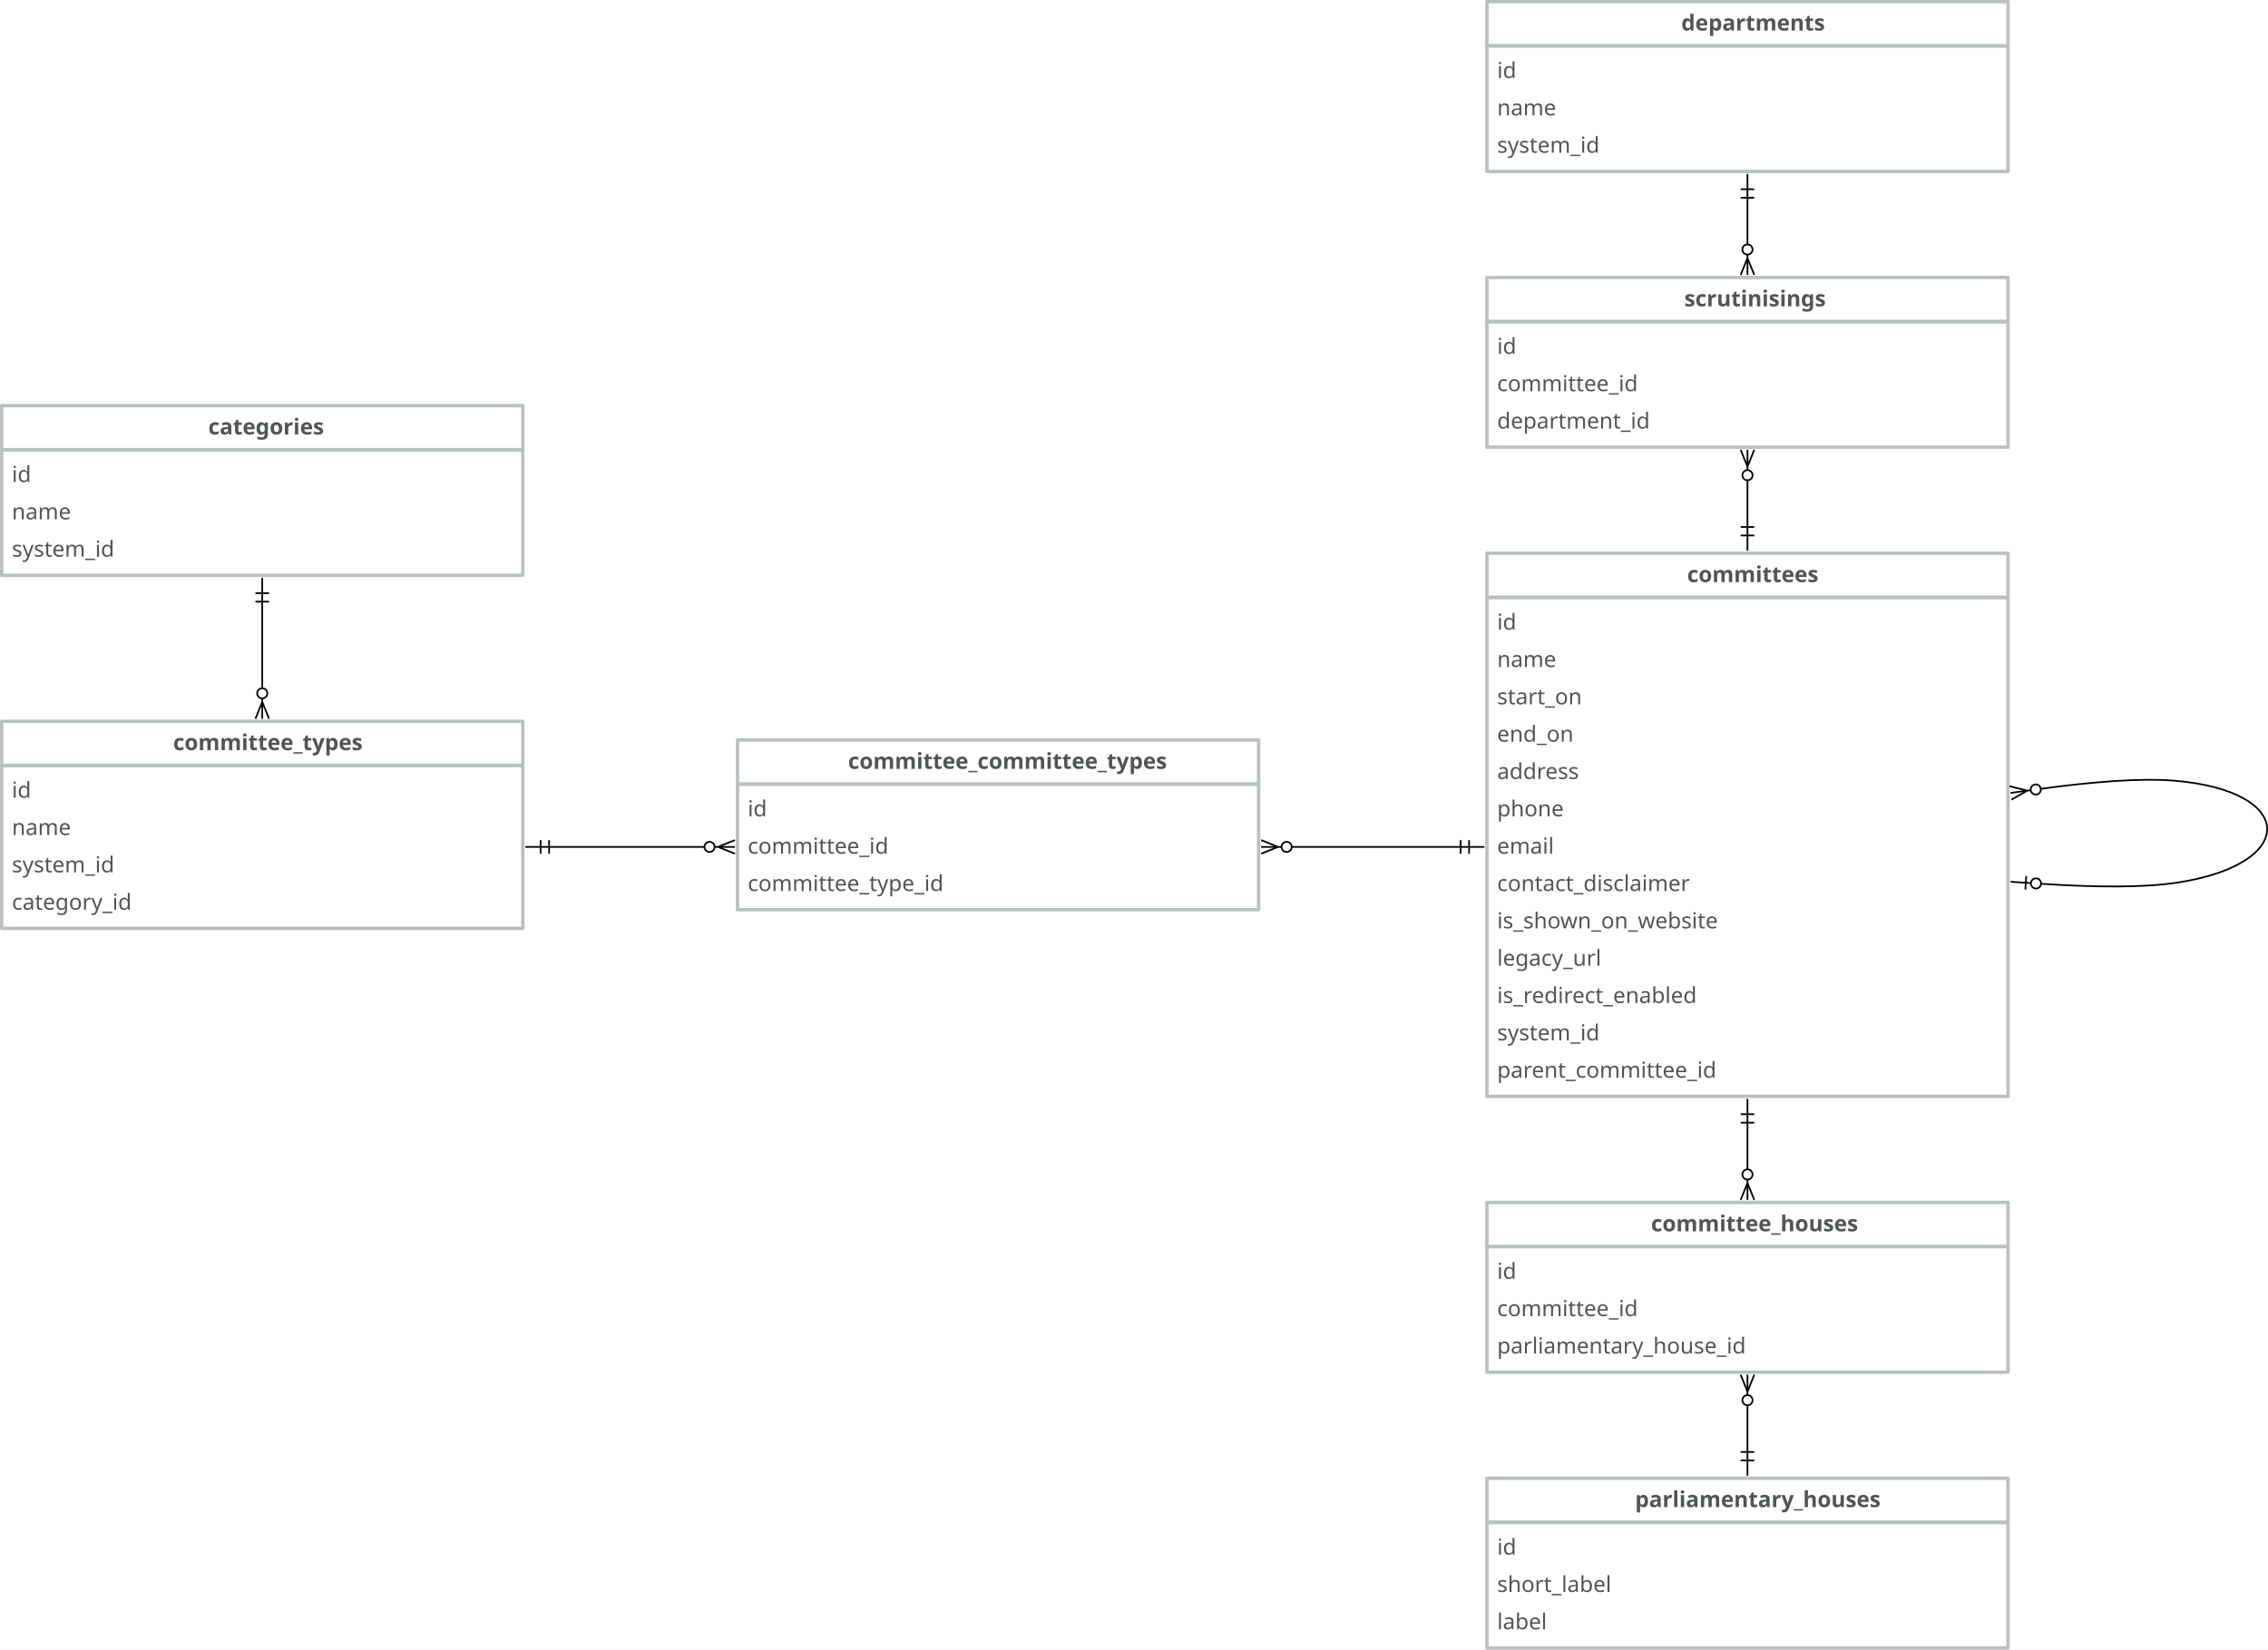
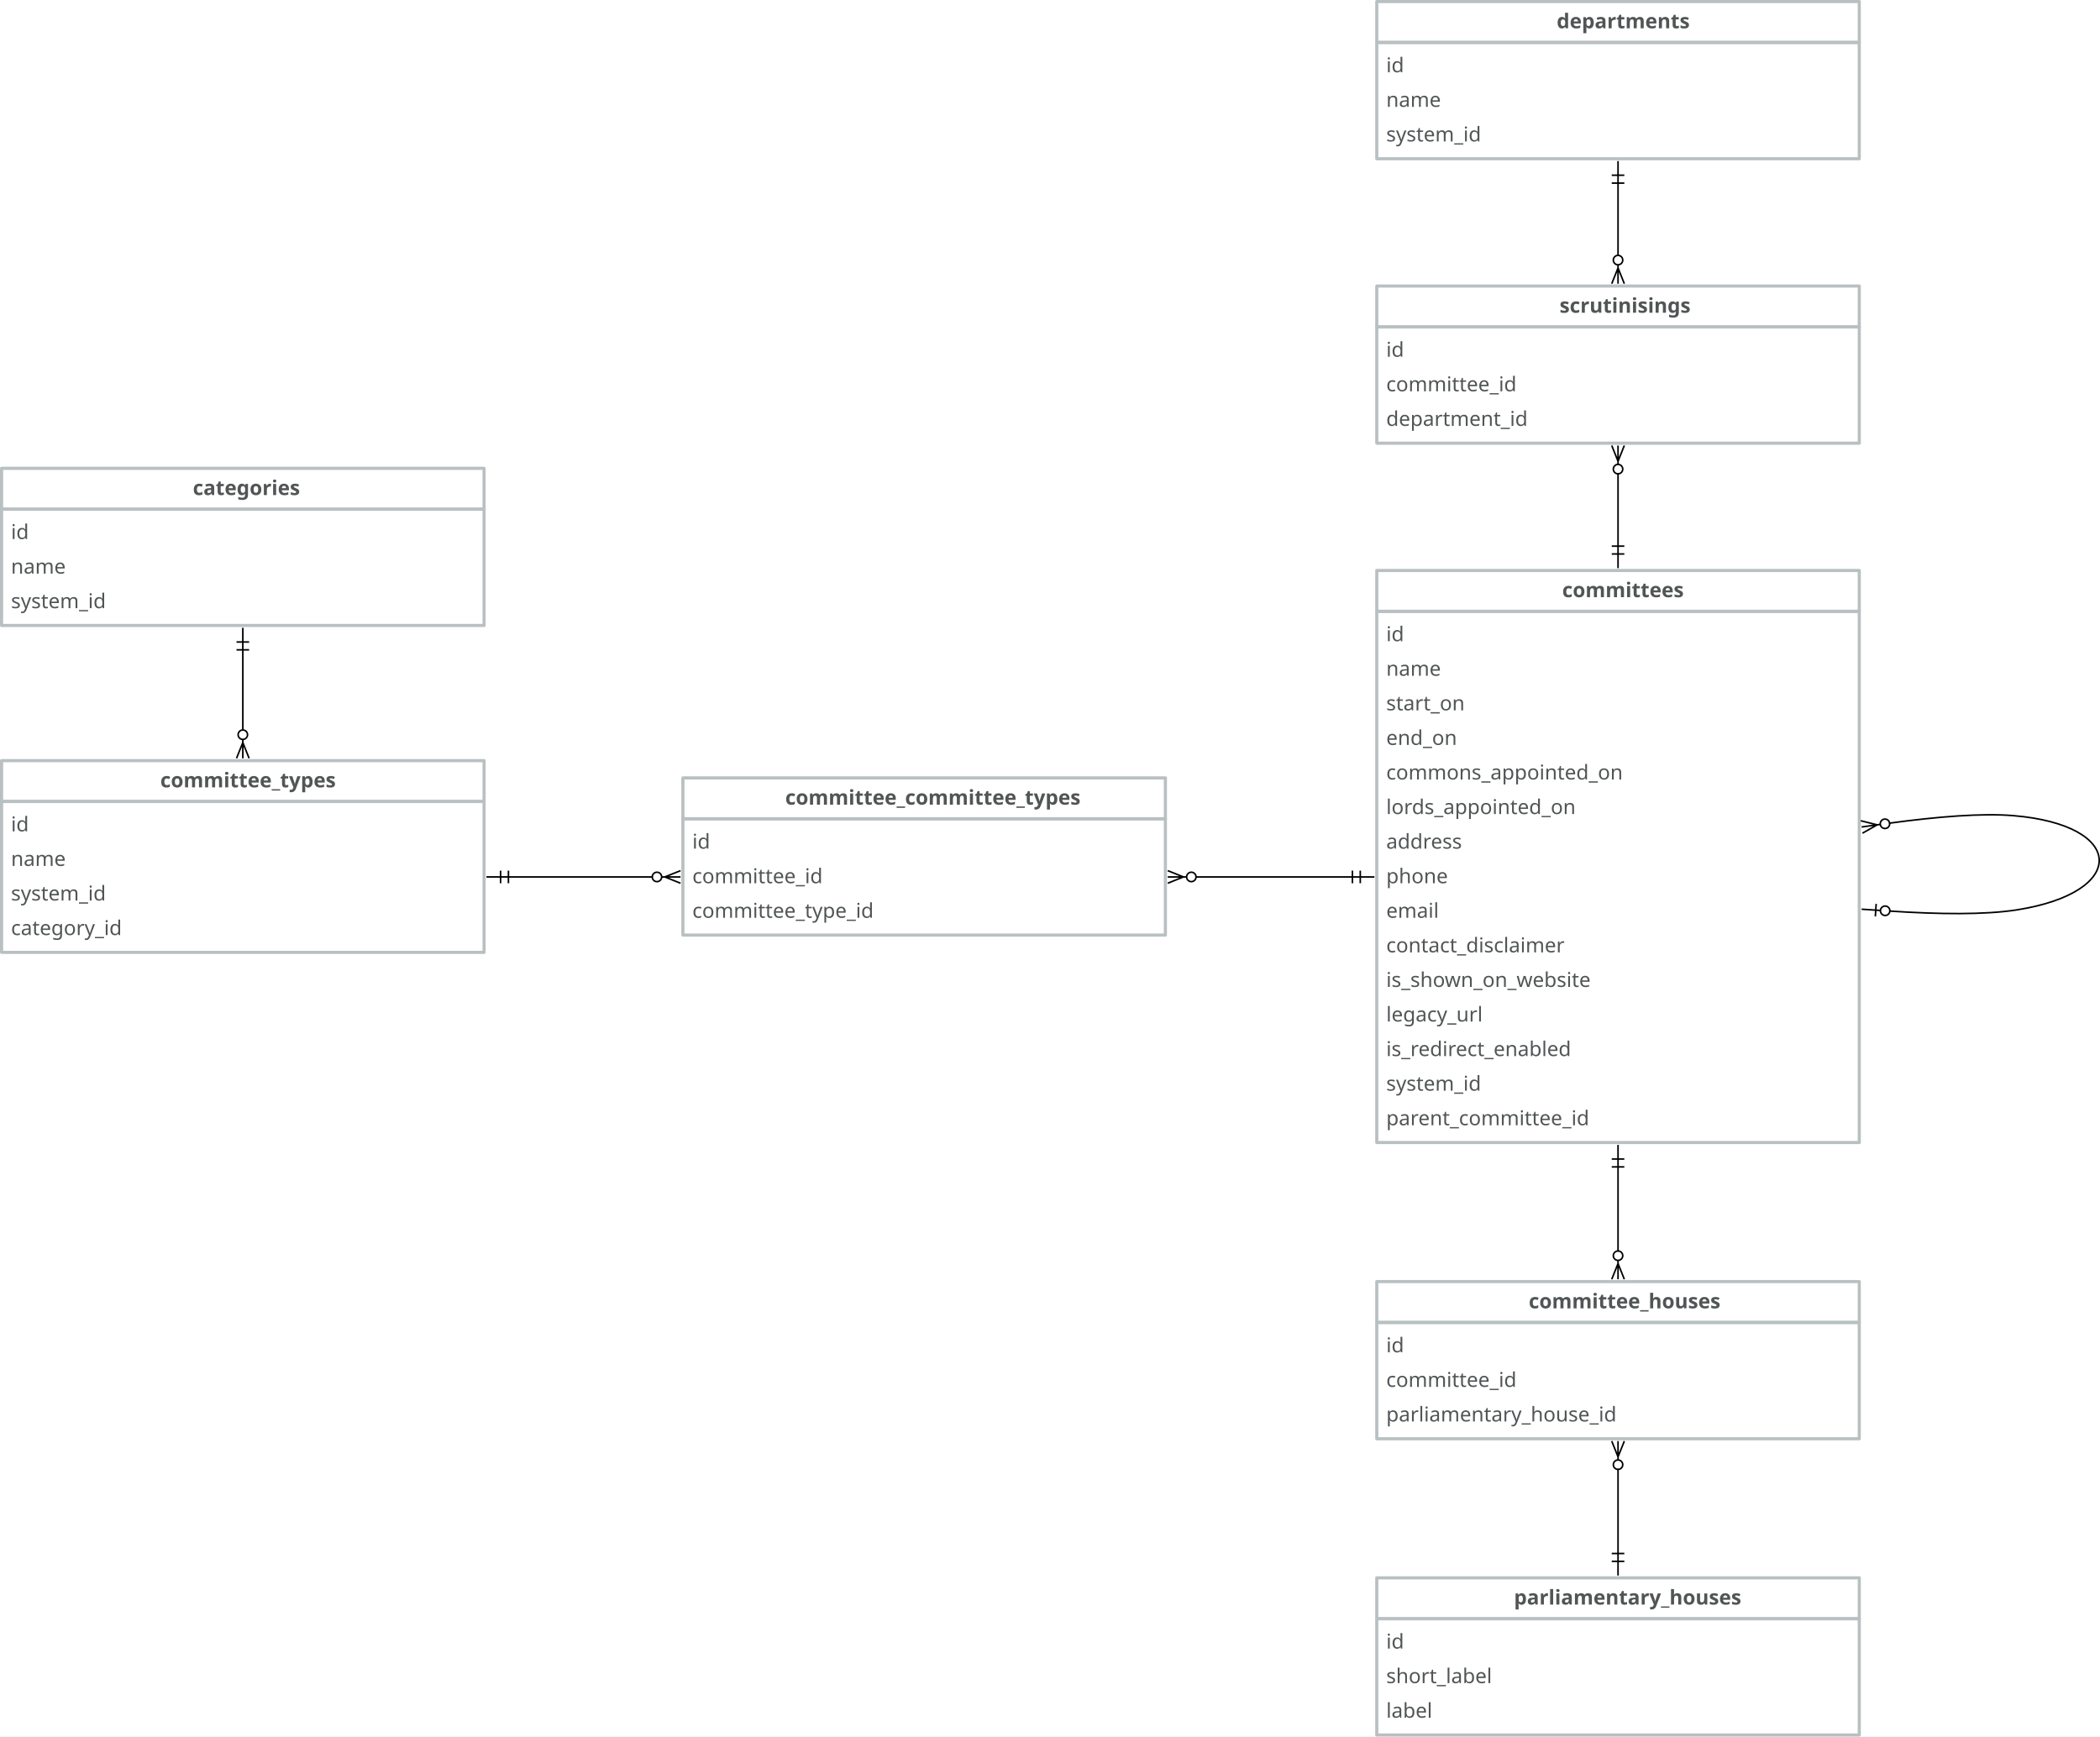
- <svg xmlns="http://www.w3.org/2000/svg" version="1.1" viewBox="36 -133 1336.159 972" width="1336.159" height="972">
+ <svg xmlns="http://www.w3.org/2000/svg" version="1.1" viewBox="36 -192 1336.159 1105" width="1336.159" height="1105">
  <defs>
    <marker orient="auto" overflow="visible" markerUnits="strokeWidth" id="CrowBall_Marker" stroke-linejoin="miter" stroke-miterlimit="10" viewBox="-1 -5 20 10" markerWidth="20" markerHeight="10" color="black">
      <g>
        <path d="M 18 0 L 6 0 M 18 4 L 8 0 L 18 -4 M .879 2.121 C -.293 .95 -.293 -.95 .879 -2.121 C 2.05 -3.293 3.95 -3.293 5.121 -2.121 C 6.293 -.95 6.293 .95 5.121 2.121 C 3.95 3.293 2.05 3.293 .879 2.121" fill="none" stroke="currentColor" stroke-width="1" />
      </g>
    </marker>
    <marker orient="auto" overflow="visible" markerUnits="strokeWidth" id="DoubleBar_Marker" stroke-linejoin="miter" stroke-miterlimit="10" viewBox="-15 -5 16 10" markerWidth="16" markerHeight="10" color="black">
      <g>
        <path d="M -14 0 L 0 0 M -5 -4 L -5 4 M 0 -4 L 0 4" fill="none" stroke="currentColor" stroke-width="1" />
      </g>
    </marker>
    <marker orient="auto" overflow="visible" markerUnits="strokeWidth" id="BarBall_Marker" stroke-linejoin="miter" stroke-miterlimit="10" viewBox="-19 -5 20 10" markerWidth="20" markerHeight="10" color="black">
      <g>
        <path d="M -18 0 L -6 0 M -9 -4 L -9 4 M -.879 -2.121 C .293 -.95 .293 .95 -.879 2.121 C -2.05 3.293 -3.95 3.293 -5.121 2.121 C -6.293 .95 -6.293 -.95 -5.121 -2.121 C -3.95 -3.293 -2.05 -3.293 -.879 -2.121" fill="none" stroke="currentColor" stroke-width="1" />
      </g>
    </marker>
  </defs>
  <g id="Canvas_1" stroke-opacity="1" fill="none" stroke-dasharray="none" fill-opacity="1" stroke="none">
-     <rect fill="white" x="36" y="-133" width="1336.159" height="972" />
+     <rect fill="white" x="36" y="-192" width="1336.159" height="1105" />
    <g id="Canvas_1_Layer_1">
      <g id="Group_2">
        <g id="Graphic_4">
          <rect x="37" y="132" width="307" height="74" stroke="#b9c0c1" stroke-linecap="round" stroke-linejoin="round" stroke-width="2" />
          <text transform="translate(43 138)" fill="#515556">
            <tspan font-family="Avenir" font-size="13" fill="#515556" x="0" y="13">id</tspan>
            <tspan font-family="Avenir" font-size="13" fill="#515556" x="0" y="35">name</tspan>
            <tspan font-family="Avenir" font-size="13" fill="#515556" x="0" y="57">system_id</tspan>
          </text>
        </g>
        <g id="Graphic_3">
          <rect x="37" y="106" width="307" height="26" stroke="#b9c0c1" stroke-linecap="round" stroke-linejoin="round" stroke-width="2" />
          <text transform="translate(43 110)" fill="#515556">
            <tspan font-family="Avenir" font-weight="bold" font-size="13" fill="#515556" x="115.722" y="13">categories</tspan>
          </text>
        </g>
      </g>
      <g id="Group_5">
        <g id="Graphic_7">
          <rect x="37" y="318" width="307" height="96" stroke="#b9c0c1" stroke-linecap="round" stroke-linejoin="round" stroke-width="2" />
          <text transform="translate(43 324)" fill="#515556">
            <tspan font-family="Avenir" font-size="13" fill="#515556" x="0" y="13">id</tspan>
            <tspan font-family="Avenir" font-size="13" fill="#515556" x="0" y="35">name</tspan>
            <tspan font-family="Avenir" font-size="13" fill="#515556" x="0" y="57">system_id</tspan>
            <tspan font-family="Avenir" font-size="13" fill="#515556" x="0" y="79">category_id</tspan>
          </text>
        </g>
        <g id="Graphic_6">
          <rect x="37" y="292" width="307" height="26" stroke="#b9c0c1" stroke-linecap="round" stroke-linejoin="round" stroke-width="2" />
          <text transform="translate(43 296)" fill="#515556">
            <tspan font-family="Avenir" font-weight="bold" font-size="13" fill="#515556" x="95.013" y="13">committee_types</tspan>
          </text>
        </g>
      </g>
      <g id="Line_8">
        <line x1="190.5" y1="221.5" x2="190.5" y2="272.5" marker-end="url(#CrowBall_Marker)" marker-start="url(#DoubleBar_Marker)" stroke="black" stroke-linecap="round" stroke-linejoin="round" stroke-width="1" />
      </g>
      <g id="Group_9">
        <g id="Graphic_11">
          <rect x="470.5" y="329" width="307" height="74" stroke="#b9c0c1" stroke-linecap="round" stroke-linejoin="round" stroke-width="2" />
          <text transform="translate(476.5 335)" fill="#515556">
            <tspan font-family="Avenir" font-size="13" fill="#515556" x="0" y="13">id</tspan>
            <tspan font-family="Avenir" font-size="13" fill="#515556" x="0" y="35">committee_id</tspan>
            <tspan font-family="Avenir" font-size="13" fill="#515556" x="0" y="57">committee_type_id</tspan>
          </text>
        </g>
        <g id="Graphic_10">
          <rect x="470.5" y="303" width="307" height="26" stroke="#b9c0c1" stroke-linecap="round" stroke-linejoin="round" stroke-width="2" />
          <text transform="translate(476.5 307)" fill="#515556">
            <tspan font-family="Avenir" font-weight="bold" font-size="13" fill="#515556" x="59.139" y="13">committee_committee_types</tspan>
          </text>
        </g>
      </g>
      <g id="Line_12">
        <line x1="359.5" y1="366" x2="451" y2="366" marker-end="url(#CrowBall_Marker)" marker-start="url(#DoubleBar_Marker)" stroke="black" stroke-linecap="round" stroke-linejoin="round" stroke-width="1" />
      </g>
      <g id="Group_13">
        <g id="Graphic_15">
-           <rect x="912" y="219" width="307" height="294" stroke="#b9c0c1" stroke-linecap="round" stroke-linejoin="round" stroke-width="2" />
-           <text transform="translate(918 225)" fill="#515556">
+           <rect x="912" y="197" width="307" height="338" stroke="#b9c0c1" stroke-linecap="round" stroke-linejoin="round" stroke-width="2" />
+           <text transform="translate(918 203)" fill="#515556">
            <tspan font-family="Avenir" font-size="13" fill="#515556" x="0" y="13">id</tspan>
            <tspan font-family="Avenir" font-size="13" fill="#515556" x="0" y="35">name</tspan>
            <tspan font-family="Avenir" font-size="13" fill="#515556" x="0" y="57">start_on</tspan>
            <tspan font-family="Avenir" font-size="13" fill="#515556" x="0" y="79">end_on</tspan>
-             <tspan font-family="Avenir" font-size="13" fill="#515556" x="0" y="101">address</tspan>
-             <tspan font-family="Avenir" font-size="13" fill="#515556" x="0" y="123">phone</tspan>
-             <tspan font-family="Avenir" font-size="13" fill="#515556" x="0" y="145">email</tspan>
-             <tspan font-family="Avenir" font-size="13" fill="#515556" x="0" y="167">contact_disclaimer</tspan>
-             <tspan font-family="Avenir" font-size="13" fill="#515556" x="0" y="189">is_shown_on_website</tspan>
-             <tspan font-family="Avenir" font-size="13" fill="#515556" x="0" y="211">legacy_url</tspan>
-             <tspan font-family="Avenir" font-size="13" fill="#515556" x="0" y="233">is_redirect_enabled</tspan>
-             <tspan font-family="Avenir" font-size="13" fill="#515556" x="0" y="255">system_id</tspan>
-             <tspan font-family="Avenir" font-size="13" fill="#515556" x="0" y="277">parent_committee_id</tspan>
+             <tspan font-family="Avenir" font-size="13" fill="#515556" x="0" y="101">commons_appointed_on</tspan>
+             <tspan font-family="Avenir" font-size="13" fill="#515556" x="0" y="123">lords_appointed_on</tspan>
+             <tspan font-family="Avenir" font-size="13" fill="#515556" x="0" y="145">address</tspan>
+             <tspan font-family="Avenir" font-size="13" fill="#515556" x="0" y="167">phone</tspan>
+             <tspan font-family="Avenir" font-size="13" fill="#515556" x="0" y="189">email</tspan>
+             <tspan font-family="Avenir" font-size="13" fill="#515556" x="0" y="211">contact_disclaimer</tspan>
+             <tspan font-family="Avenir" font-size="13" fill="#515556" x="0" y="233">is_shown_on_website</tspan>
+             <tspan font-family="Avenir" font-size="13" fill="#515556" x="0" y="255">legacy_url</tspan>
+             <tspan font-family="Avenir" font-size="13" fill="#515556" x="0" y="277">is_redirect_enabled</tspan>
+             <tspan font-family="Avenir" font-size="13" fill="#515556" x="0" y="299">system_id</tspan>
+             <tspan font-family="Avenir" font-size="13" fill="#515556" x="0" y="321">parent_committee_id</tspan>
          </text>
        </g>
        <g id="Graphic_14">
-           <rect x="912" y="193" width="307" height="26" stroke="#b9c0c1" stroke-linecap="round" stroke-linejoin="round" stroke-width="2" />
-           <text transform="translate(918 197)" fill="#515556">
+           <rect x="912" y="171" width="307" height="26" stroke="#b9c0c1" stroke-linecap="round" stroke-linejoin="round" stroke-width="2" />
+           <text transform="translate(918 175)" fill="#515556">
            <tspan font-family="Avenir" font-weight="bold" font-size="13" fill="#515556" x="111.99" y="13">committees</tspan>
          </text>
        </g>
      </g>
      <g id="Line_16">
        <line x1="896.5" y1="366" x2="797" y2="366" marker-end="url(#CrowBall_Marker)" marker-start="url(#DoubleBar_Marker)" stroke="black" stroke-linecap="round" stroke-linejoin="round" stroke-width="1" />
      </g>
      <g id="Line_17">
        <path d="M 1238.456 387.727 C 1269.764 389.802 1298.83 390.128 1319 387 C 1390.251 375.951 1388.818 332.949 1317 327 C 1297.043 325.347 1268.757 327.624 1238.311 331.775" marker-end="url(#CrowBall_Marker)" marker-start="url(#BarBall_Marker)" stroke="black" stroke-linecap="round" stroke-linejoin="round" stroke-width="1" />
      </g>
      <g id="Group_18">
        <g id="Graphic_20">
-           <rect x="912" y="56.5" width="307" height="74" stroke="#b9c0c1" stroke-linecap="round" stroke-linejoin="round" stroke-width="2" />
-           <text transform="translate(918 62.5)" fill="#515556">
+           <rect x="912" y="16" width="307" height="74" stroke="#b9c0c1" stroke-linecap="round" stroke-linejoin="round" stroke-width="2" />
+           <text transform="translate(918 22)" fill="#515556">
            <tspan font-family="Avenir" font-size="13" fill="#515556" x="0" y="13">id</tspan>
            <tspan font-family="Avenir" font-size="13" fill="#515556" x="0" y="35">committee_id</tspan>
            <tspan font-family="Avenir" font-size="13" fill="#515556" x="0" y="57">department_id</tspan>
          </text>
        </g>
        <g id="Graphic_19">
-           <rect x="912" y="30.5" width="307" height="26" stroke="#b9c0c1" stroke-linecap="round" stroke-linejoin="round" stroke-width="2" />
-           <text transform="translate(918 34.5)" fill="#515556">
+           <rect x="912" y="-10" width="307" height="26" stroke="#b9c0c1" stroke-linecap="round" stroke-linejoin="round" stroke-width="2" />
+           <text transform="translate(918 -6)" fill="#515556">
            <tspan font-family="Avenir" font-weight="bold" font-size="13" fill="#515556" x="110.287" y="13">scrutinisings</tspan>
          </text>
        </g>
      </g>
      <g id="Line_21">
-         <line x1="1065.5" y1="177.5" x2="1065.5" y2="150" marker-end="url(#CrowBall_Marker)" marker-start="url(#DoubleBar_Marker)" stroke="black" stroke-linecap="round" stroke-linejoin="round" stroke-width="1" />
+         <line x1="1065.5" y1="155.5" x2="1065.5" y2="109.5" marker-end="url(#CrowBall_Marker)" marker-start="url(#DoubleBar_Marker)" stroke="black" stroke-linecap="round" stroke-linejoin="round" stroke-width="1" />
      </g>
      <g id="Group_22">
        <g id="Graphic_24">
-           <rect x="912" y="-106" width="307" height="74" stroke="#b9c0c1" stroke-linecap="round" stroke-linejoin="round" stroke-width="2" />
-           <text transform="translate(918 -100)" fill="#515556">
+           <rect x="912" y="-165" width="307" height="74" stroke="#b9c0c1" stroke-linecap="round" stroke-linejoin="round" stroke-width="2" />
+           <text transform="translate(918 -159)" fill="#515556">
            <tspan font-family="Avenir" font-size="13" fill="#515556" x="0" y="13">id</tspan>
            <tspan font-family="Avenir" font-size="13" fill="#515556" x="0" y="35">name</tspan>
            <tspan font-family="Avenir" font-size="13" fill="#515556" x="0" y="57">system_id</tspan>
          </text>
        </g>
        <g id="Graphic_23">
-           <rect x="912" y="-132" width="307" height="26" stroke="#b9c0c1" stroke-linecap="round" stroke-linejoin="round" stroke-width="2" />
-           <text transform="translate(918 -128)" fill="#515556">
+           <rect x="912" y="-191" width="307" height="26" stroke="#b9c0c1" stroke-linecap="round" stroke-linejoin="round" stroke-width="2" />
+           <text transform="translate(918 -187)" fill="#515556">
            <tspan font-family="Avenir" font-weight="bold" font-size="13" fill="#515556" x="108.5" y="13">departments</tspan>
          </text>
        </g>
      </g>
      <g id="Line_25">
-         <line x1="1065.5" y1="-16.5" x2="1065.5" y2="11" marker-end="url(#CrowBall_Marker)" marker-start="url(#DoubleBar_Marker)" stroke="black" stroke-linecap="round" stroke-linejoin="round" stroke-width="1" />
+         <line x1="1065.5" y1="-75.5" x2="1065.5" y2="-29.5" marker-end="url(#CrowBall_Marker)" marker-start="url(#DoubleBar_Marker)" stroke="black" stroke-linecap="round" stroke-linejoin="round" stroke-width="1" />
      </g>
      <g id="Group_26">
        <g id="Graphic_28">
-           <rect x="912" y="601.5" width="307" height="74" stroke="#b9c0c1" stroke-linecap="round" stroke-linejoin="round" stroke-width="2" />
-           <text transform="translate(918 607.5)" fill="#515556">
+           <rect x="912" y="649.5" width="307" height="74" stroke="#b9c0c1" stroke-linecap="round" stroke-linejoin="round" stroke-width="2" />
+           <text transform="translate(918 655.5)" fill="#515556">
            <tspan font-family="Avenir" font-size="13" fill="#515556" x="0" y="13">id</tspan>
            <tspan font-family="Avenir" font-size="13" fill="#515556" x="0" y="35">committee_id</tspan>
            <tspan font-family="Avenir" font-size="13" fill="#515556" x="0" y="57">parliamentary_house_id</tspan>
          </text>
        </g>
        <g id="Graphic_27">
-           <rect x="912" y="575.5" width="307" height="26" stroke="#b9c0c1" stroke-linecap="round" stroke-linejoin="round" stroke-width="2" />
-           <text transform="translate(918 579.5)" fill="#515556">
+           <rect x="912" y="623.5" width="307" height="26" stroke="#b9c0c1" stroke-linecap="round" stroke-linejoin="round" stroke-width="2" />
+           <text transform="translate(918 627.5)" fill="#515556">
            <tspan font-family="Avenir" font-weight="bold" font-size="13" fill="#515556" x="90.697" y="13">committee_houses</tspan>
          </text>
        </g>
      </g>
      <g id="Group_29">
        <g id="Graphic_31">
-           <rect x="912" y="764" width="307" height="74" stroke="#b9c0c1" stroke-linecap="round" stroke-linejoin="round" stroke-width="2" />
-           <text transform="translate(918 770)" fill="#515556">
+           <rect x="912" y="838" width="307" height="74" stroke="#b9c0c1" stroke-linecap="round" stroke-linejoin="round" stroke-width="2" />
+           <text transform="translate(918 844)" fill="#515556">
            <tspan font-family="Avenir" font-size="13" fill="#515556" x="0" y="13">id</tspan>
            <tspan font-family="Avenir" font-size="13" fill="#515556" x="0" y="35">short_label</tspan>
            <tspan font-family="Avenir" font-size="13" fill="#515556" x="0" y="57">label</tspan>
          </text>
        </g>
        <g id="Graphic_30">
-           <rect x="912" y="738" width="307" height="26" stroke="#b9c0c1" stroke-linecap="round" stroke-linejoin="round" stroke-width="2" />
-           <text transform="translate(918 742)" fill="#515556">
+           <rect x="912" y="812" width="307" height="26" stroke="#b9c0c1" stroke-linecap="round" stroke-linejoin="round" stroke-width="2" />
+           <text transform="translate(918 816)" fill="#515556">
            <tspan font-family="Avenir" font-weight="bold" font-size="13" fill="#515556" x="81.291" y="13">parliamentary_houses</tspan>
          </text>
        </g>
      </g>
      <g id="Line_32">
-         <line x1="1065.5" y1="528.5" x2="1065.5" y2="556" marker-end="url(#CrowBall_Marker)" marker-start="url(#DoubleBar_Marker)" stroke="black" stroke-linecap="round" stroke-linejoin="round" stroke-width="1" />
+         <line x1="1065.5" y1="550.5" x2="1065.5" y2="604" marker-end="url(#CrowBall_Marker)" marker-start="url(#DoubleBar_Marker)" stroke="black" stroke-linecap="round" stroke-linejoin="round" stroke-width="1" />
      </g>
      <g id="Line_33">
-         <line x1="1065.5" y1="722.5" x2="1065.5" y2="695" marker-end="url(#CrowBall_Marker)" marker-start="url(#DoubleBar_Marker)" stroke="black" stroke-linecap="round" stroke-linejoin="round" stroke-width="1" />
+         <line x1="1065.5" y1="796.5" x2="1065.5" y2="743" marker-end="url(#CrowBall_Marker)" marker-start="url(#DoubleBar_Marker)" stroke="black" stroke-linecap="round" stroke-linejoin="round" stroke-width="1" />
      </g>
    </g>
  </g>
</svg>
